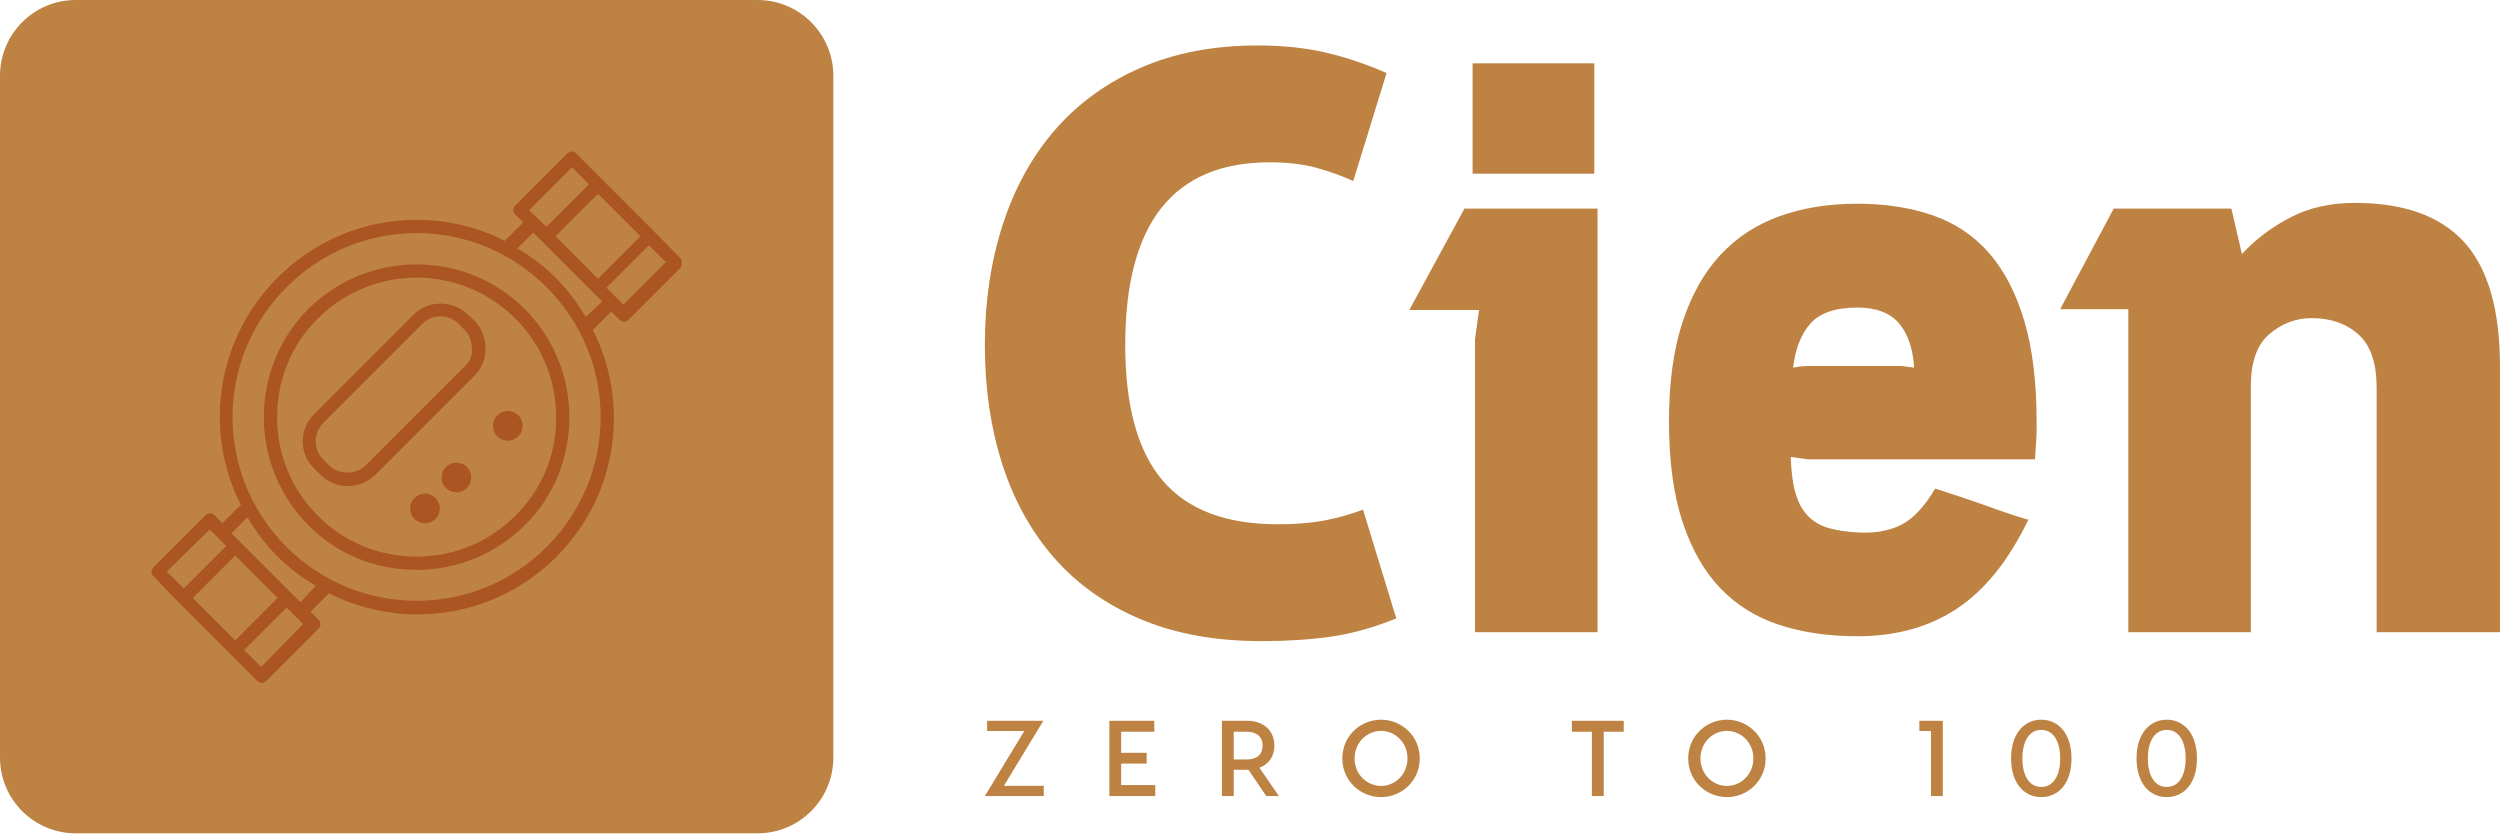
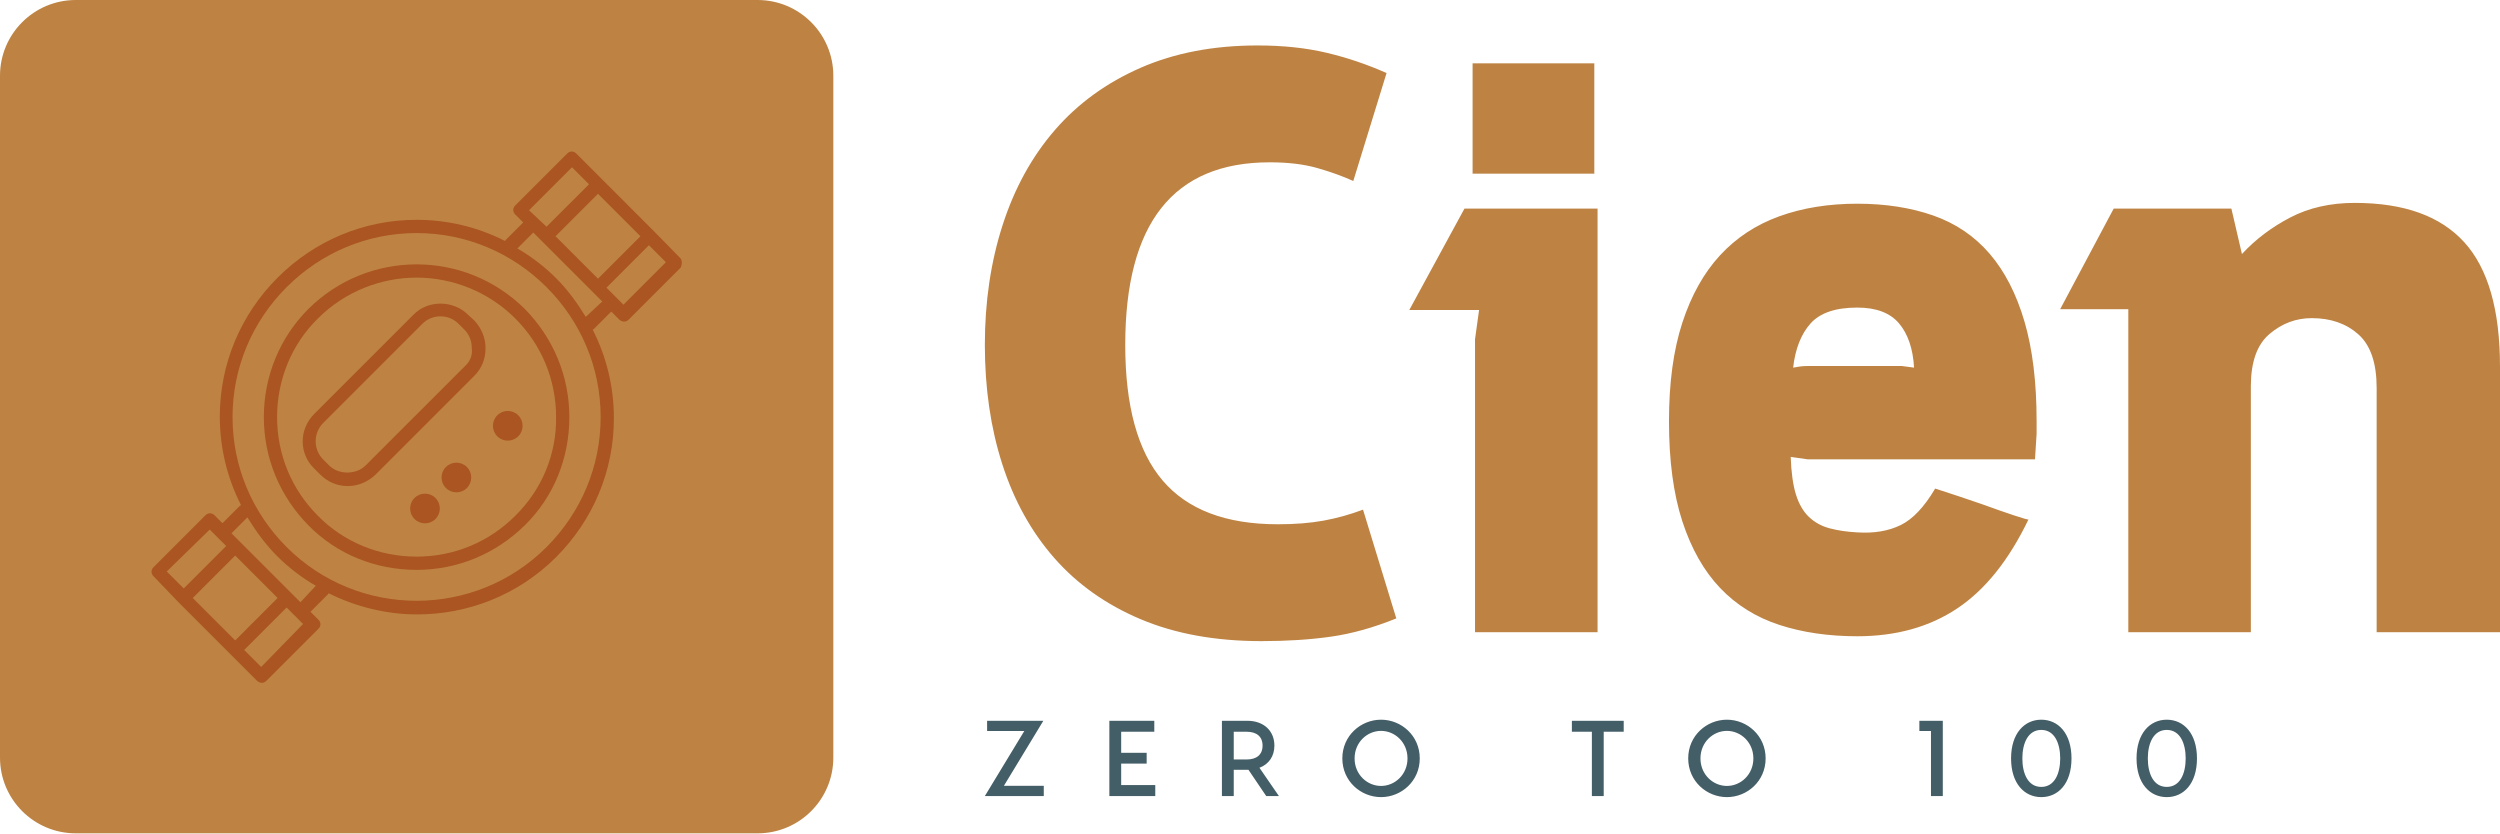
<svg xmlns="http://www.w3.org/2000/svg" viewBox="0 0 330 110" preserveAspectRatio="xMidYMid meet" class="css-j4agf4" id="hfeegdcd" width="330" height="110">
  <defs id="SvgjsDefs2146" />
  <g id="SvgjsG2147" featurekey="symbolGroupContainer" transform="matrix(1,0,0,1,0,0)" fill="#be8343">
    <rect width="110" height="110" rx="10" ry="10" fill="#be8343" />
  </g>
  <g id="SvgjsG2148" featurekey="ghXSps-0" transform="matrix(0.7001418,0,0,0.7001418,19.9825,20.05251)" fill="#ab5522">
    <g fill="#ab5522">
      <path d="M99.6,19.9L94.8,15L85,5.2l-4.9-4.9c-0.5-0.5-1.2-0.5-1.7,0l-9.8,9.8c-0.5,0.5-0.5,1.2,0,1.7l1.5,1.5l-3.3,3.3   c-0.1,0.1-0.1,0.1-0.1,0.2c-5.1-2.6-10.8-4-16.7-4c-9.9,0-19.2,3.9-26.2,10.9c-7,7-10.9,16.3-10.9,26.2c0,5.9,1.4,11.6,4,16.7   c-0.1,0-0.1,0.1-0.2,0.1l-3.3,3.3l-1.5-1.5c-0.5-0.5-1.2-0.5-1.7,0l-9.8,9.8c-0.5,0.5-0.5,1.2,0,1.7L5.2,85l9.8,9.8l4.9,4.9   c0.2,0.2,0.6,0.4,0.9,0.4c0.3,0,0.6-0.1,0.9-0.4l9.8-9.8c0.5-0.5,0.5-1.2,0-1.7l-1.5-1.5l3.3-3.3c0.1-0.1,0.1-0.1,0.1-0.2   c5.2,2.6,11,4,16.7,4c9.5,0,19-3.6,26.2-10.8c7-7,10.9-16.3,10.9-26.2c0-5.9-1.4-11.6-4-16.7c0.1,0,0.1-0.1,0.2-0.1l3.3-3.3   l1.5,1.5c0.2,0.2,0.6,0.4,0.9,0.4c0.3,0,0.6-0.1,0.9-0.4l9.8-9.8C100.1,21.1,100.1,20.3,99.6,19.9z M92.2,15.9l-8,8l-8-8l8-8   L92.2,15.9z M79.3,2.9l3.2,3.2l-8,8L71.2,11L79.3,2.9z M11,71.2l1.5,1.5c0,0,0,0,0,0l1.6,1.6l-8,8l-3.2-3.2L11,71.2z M7.8,84.1l8-8   l8,8l-8,8L7.8,84.1z M20.7,97.1l-3.2-3.2l8-8l1.6,1.6l0,0l1.5,1.5L20.7,97.1z M28.1,84.9l-1.6-1.6l-9.8-9.8l-1.6-1.6l3-3   c1.6,2.6,3.4,5.1,5.6,7.3c2.2,2.2,4.7,4.1,7.3,5.6L28.1,84.9z M74.5,74.5C61,88,39,88,25.5,74.5C19,68,15.3,59.3,15.3,50   S19,32,25.5,25.5S40.7,15.3,50,15.3S68,19,74.5,25.5C81,32,84.7,40.7,84.7,50S81,68,74.5,74.5z M81.9,31.1   c-1.6-2.6-3.4-5.1-5.6-7.3c-2.2-2.2-4.7-4.1-7.3-5.6l3-3l13,13L81.9,31.1z M89,28.8l-3.2-3.2l8-8l3.2,3.2L89,28.8z" fill="#ab5522" />
      <path d="M59.7,30.7c-2.8-2.8-7.6-2.8-10.3,0L30.7,49.4c-2.9,2.9-2.9,7.5,0,10.3l1.1,1.1C33.2,62.2,35,63,37,63c2,0,3.8-0.8,5.2-2.1   l18.7-18.7c1.4-1.4,2.1-3.2,2.1-5.2c0-2-0.8-3.8-2.1-5.2L59.7,30.7z M59.1,40.4L40.4,59.1c-1.8,1.8-5.1,1.8-6.9,0L32.4,58   c-1.9-1.9-1.9-5,0-6.9l18.7-18.7c0.9-0.9,2.1-1.4,3.4-1.4c1.3,0,2.5,0.5,3.4,1.4l1.1,1.1c0.9,0.9,1.4,2.1,1.4,3.4   C60.6,38.3,60.1,39.5,59.1,40.4z" fill="#ab5522" />
      <path d="M29.6,29.6c-5.4,5.4-8.4,12.7-8.4,20.4c0,7.7,3,14.9,8.4,20.4s12.7,8.4,20.4,8.4s14.9-3,20.4-8.4s8.4-12.7,8.4-20.4   c0-7.7-3-14.9-8.4-20.4C59.1,18.4,40.9,18.4,29.6,29.6z M68.6,68.6c-5,5-11.6,7.7-18.6,7.7s-13.7-2.7-18.6-7.7   c-5-5-7.7-11.6-7.7-18.6c0-7,2.7-13.7,7.7-18.6c5.1-5.1,11.9-7.7,18.6-7.7s13.5,2.6,18.6,7.7c5,5,7.7,11.6,7.7,18.6   C76.4,57,73.6,63.7,68.6,68.6z" fill="#ab5522" />
      <ellipse transform="matrix(0.7071 -0.7071 0.7071 0.7071 -16.8119 62.6688)" cx="67.2" cy="51.6" rx="2.8" ry="2.8" fill="#ab5522" />
      <ellipse transform="matrix(0.7071 -0.7071 0.7071 0.7071 -26.5688 58.6277)" cx="57.5" cy="61.4" rx="2.8" ry="2.8" fill="#ab5522" />
      <ellipse transform="matrix(0.7071 -0.7071 0.7071 0.7071 -32.4219 56.195)" cx="51.6" cy="67.2" rx="2.8" ry="2.8" fill="#ab5522" />
    </g>
  </g>
  <g id="SvgjsG2149" featurekey="anH1Ye-0" transform="matrix(5.356186,0,0,5.356186,126.0364,-23.67316)" fill="#be8343">
    <path d="M10.88 19.66 c-0.56 0.227 -1.097 0.377 -1.61 0.45 s-1.083 0.11 -1.71 0.11 c-1.133 0 -2.127 -0.18 -2.98 -0.54 s-1.563 -0.863 -2.13 -1.51 s-0.993 -1.417 -1.28 -2.31 s-0.43 -1.873 -0.43 -2.94 s0.147 -2.053 0.44 -2.96 s0.723 -1.687 1.29 -2.34 s1.27 -1.163 2.11 -1.53 s1.8 -0.55 2.88 -0.55 c0.627 0 1.193 0.06 1.7 0.18 s1 0.287 1.48 0.5 l-0.82 2.66 c-0.267 -0.12 -0.563 -0.227 -0.89 -0.32 s-0.717 -0.14 -1.17 -0.14 c-2.373 0 -3.56 1.5 -3.56 4.5 c0 1.507 0.307 2.62 0.92 3.34 s1.56 1.08 2.84 1.08 c0.427 0 0.803 -0.03 1.13 -0.09 s0.65 -0.15 0.97 -0.27 z M15.84 9.56 l0 10.44 l-3.02 0 l0 -7.22 l0.1 -0.72 l-1.72 0 l1.36 -2.5 l3.28 0 z M15.76 8.7 l-3 0 l0 -2.72 l3 0 l0 2.72 z M22.24 9.44 c0.693 0 1.317 0.097 1.87 0.29 s1.017 0.507 1.39 0.94 s0.66 0.99 0.86 1.67 s0.3 1.5 0.3 2.46 l0 0.31 l-0.04 0.63 l-5.6 0 l-0.42 -0.06 c0.013 0.387 0.057 0.697 0.13 0.93 s0.18 0.417 0.32 0.55 s0.31 0.227 0.51 0.28 s0.427 0.087 0.68 0.1 c0.413 0.027 0.77 -0.033 1.07 -0.18 s0.583 -0.447 0.85 -0.9 c0.413 0.133 0.793 0.26 1.14 0.38 c0.293 0.107 0.56 0.2 0.8 0.28 s0.36 0.113 0.36 0.1 c-0.48 1 -1.063 1.73 -1.75 2.19 s-1.51 0.69 -2.47 0.69 c-0.707 0 -1.347 -0.093 -1.92 -0.28 s-1.06 -0.49 -1.46 -0.91 s-0.71 -0.967 -0.93 -1.64 s-0.33 -1.497 -0.33 -2.47 c0 -0.947 0.11 -1.757 0.33 -2.43 s0.53 -1.227 0.93 -1.66 s0.887 -0.753 1.46 -0.96 s1.213 -0.31 1.92 -0.31 z M23.34 13.44 l0.3 0.04 c-0.027 -0.467 -0.15 -0.83 -0.37 -1.09 s-0.563 -0.39 -1.03 -0.39 c-0.533 0 -0.917 0.13 -1.15 0.39 s-0.377 0.623 -0.43 1.09 c0.067 -0.013 0.127 -0.023 0.18 -0.03 s0.113 -0.01 0.18 -0.01 l2.32 0 z M28.92 12.04 l-1.68 0 l1.32 -2.48 l2.9 0 l0.26 1.12 c0.333 -0.36 0.73 -0.66 1.19 -0.9 s0.99 -0.36 1.59 -0.36 c1.213 0 2.113 0.323 2.7 0.97 s0.88 1.67 0.88 3.07 l0 6.54 l-3.04 0 l0 -6.02 c0 -0.613 -0.15 -1.053 -0.45 -1.32 s-0.683 -0.4 -1.15 -0.4 c-0.387 0 -0.733 0.13 -1.04 0.39 s-0.46 0.69 -0.46 1.29 l0 6.06 l-3.02 0 l0 -7.96 z" fill="#be8343" />
  </g>
-   <g id="SvgjsG2150" featurekey="XxVAgm-0" transform="matrix(0.7097232,0,0,0.7097232,129.5032,90.88361)" fill="#be8343">
-     <path d="M11.58 6 l-7.34 12.1 l7.42 0 l0 1.9 l-10.96 0 l7.34 -12.1 l-6.92 0 l0 -1.9 l10.46 0 z M26.056 17.96 l6.34 0 l0 2.04 l-6.74 0 l-1.8 0 l0 -14 l2.2 0 l6.16 0 l0 2.04 l-6.16 0 l0 3.92 l4.74 0 l0 2 l-4.74 0 l0 4 z M55.392 20 l-2.36 0 l-3.3 -4.88 l-0.24 0 l-2.5 0 l0 4.88 l-2.2 0 l0 -14 l4.7 0 c3.14 0 5.06 1.92 5.06 4.62 c0 1.96 -1.02 3.46 -2.78 4.12 z M46.992 8.04 l0 5.16 l2.4 0 c1.78 0 2.96 -0.84 2.96 -2.58 s-1.18 -2.58 -2.96 -2.58 l-2.4 0 z M74.388 5.8 c3.76 0 7.2 2.96 7.2 7.2 s-3.44 7.2 -7.2 7.2 s-7.2 -2.96 -7.2 -7.2 s3.44 -7.2 7.2 -7.2 z M74.388 18.12 c2.58 0 4.92 -2.12 4.92 -5.12 s-2.34 -5.12 -4.92 -5.12 s-4.92 2.12 -4.92 5.12 s2.34 5.12 4.92 5.12 z M119.52 6 l0 2.04 l-3.72 0 l0 11.96 l-2.2 0 l0 -11.96 l-3.72 0 l0 -2.04 l9.64 0 z M138.716 5.8 c3.76 0 7.2 2.96 7.2 7.2 s-3.44 7.2 -7.2 7.2 s-7.2 -2.96 -7.2 -7.2 s3.44 -7.2 7.2 -7.2 z M138.716 18.12 c2.58 0 4.92 -2.12 4.92 -5.12 s-2.34 -5.12 -4.92 -5.12 s-4.92 2.12 -4.92 5.12 s2.34 5.12 4.92 5.12 z M178.868 6 l0 14 l-2.2 0 l0 -12.1 l-2.16 0 l0 -1.9 l4.36 0 z M197.184 5.8 c3.14 0 5.62 2.52 5.62 7.2 c0 4.7 -2.48 7.2 -5.62 7.2 c-3.12 0 -5.62 -2.5 -5.62 -7.2 c0 -4.68 2.5 -7.2 5.62 -7.2 z M197.184 7.7 c-2.46 0 -3.52 2.48 -3.52 5.3 c0 2.84 1.06 5.3 3.52 5.3 s3.52 -2.46 3.52 -5.3 c0 -2.82 -1.06 -5.3 -3.52 -5.3 z M220.52 5.8 c3.14 0 5.62 2.52 5.62 7.2 c0 4.7 -2.48 7.2 -5.62 7.2 c-3.12 0 -5.62 -2.5 -5.62 -7.2 c0 -4.68 2.5 -7.2 5.62 -7.2 z M220.52 7.7 c-2.46 0 -3.52 2.48 -3.52 5.3 c0 2.84 1.06 5.3 3.52 5.3 s3.52 -2.46 3.52 -5.3 c0 -2.82 -1.06 -5.3 -3.52 -5.3 z" fill="#be8343" />
+   <g id="SvgjsG2150" featurekey="XxVAgm-0" transform="matrix(0.7097232,0,0,0.7097232,129.5032,90.88361)" fill="#445e67">
+     <path d="M11.58 6 l-7.34 12.1 l7.42 0 l0 1.9 l-10.96 0 l7.34 -12.1 l-6.92 0 l0 -1.9 l10.46 0 z M26.056 17.96 l6.34 0 l0 2.04 l-6.74 0 l-1.8 0 l0 -14 l2.2 0 l6.16 0 l0 2.04 l-6.16 0 l0 3.92 l4.74 0 l0 2 l-4.74 0 l0 4 z M55.392 20 l-2.36 0 l-3.3 -4.88 l-0.24 0 l-2.5 0 l0 4.88 l-2.2 0 l0 -14 l4.7 0 c3.14 0 5.06 1.92 5.06 4.62 c0 1.96 -1.02 3.46 -2.78 4.12 z M46.992 8.04 l0 5.16 l2.4 0 c1.78 0 2.96 -0.84 2.96 -2.58 s-1.18 -2.58 -2.96 -2.58 l-2.4 0 z M74.388 5.8 c3.76 0 7.2 2.96 7.2 7.2 s-3.44 7.2 -7.2 7.2 s-7.2 -2.96 -7.2 -7.2 s3.44 -7.2 7.2 -7.2 z M74.388 18.12 c2.58 0 4.92 -2.12 4.92 -5.12 s-2.34 -5.12 -4.92 -5.12 s-4.92 2.12 -4.92 5.12 s2.34 5.12 4.92 5.12 z M119.52 6 l0 2.04 l-3.72 0 l0 11.96 l-2.2 0 l0 -11.96 l-3.72 0 l0 -2.04 l9.64 0 z M138.716 5.8 c3.76 0 7.2 2.96 7.2 7.2 s-3.44 7.2 -7.2 7.2 s-7.2 -2.96 -7.2 -7.2 s3.44 -7.2 7.2 -7.2 z M138.716 18.12 c2.58 0 4.92 -2.12 4.92 -5.12 s-2.34 -5.12 -4.92 -5.12 s-4.92 2.12 -4.92 5.12 s2.34 5.12 4.92 5.12 z M178.868 6 l0 14 l-2.2 0 l0 -12.1 l-2.16 0 l0 -1.9 l4.36 0 z M197.184 5.8 c3.14 0 5.62 2.52 5.62 7.2 c0 4.7 -2.48 7.2 -5.62 7.2 c-3.12 0 -5.62 -2.5 -5.62 -7.2 c0 -4.68 2.5 -7.2 5.62 -7.2 z M197.184 7.7 c-2.46 0 -3.52 2.48 -3.52 5.3 c0 2.84 1.06 5.3 3.52 5.3 s3.52 -2.46 3.52 -5.3 c0 -2.82 -1.06 -5.3 -3.52 -5.3 z M220.52 5.8 c3.14 0 5.62 2.52 5.62 7.2 c0 4.7 -2.48 7.2 -5.62 7.2 c-3.12 0 -5.62 -2.5 -5.62 -7.2 c0 -4.68 2.5 -7.2 5.62 -7.2 z M220.52 7.7 c-2.46 0 -3.52 2.48 -3.52 5.3 c0 2.84 1.06 5.3 3.52 5.3 s3.52 -2.46 3.52 -5.3 c0 -2.82 -1.06 -5.3 -3.52 -5.3 z" fill="#445e67" />
  </g>
</svg>
